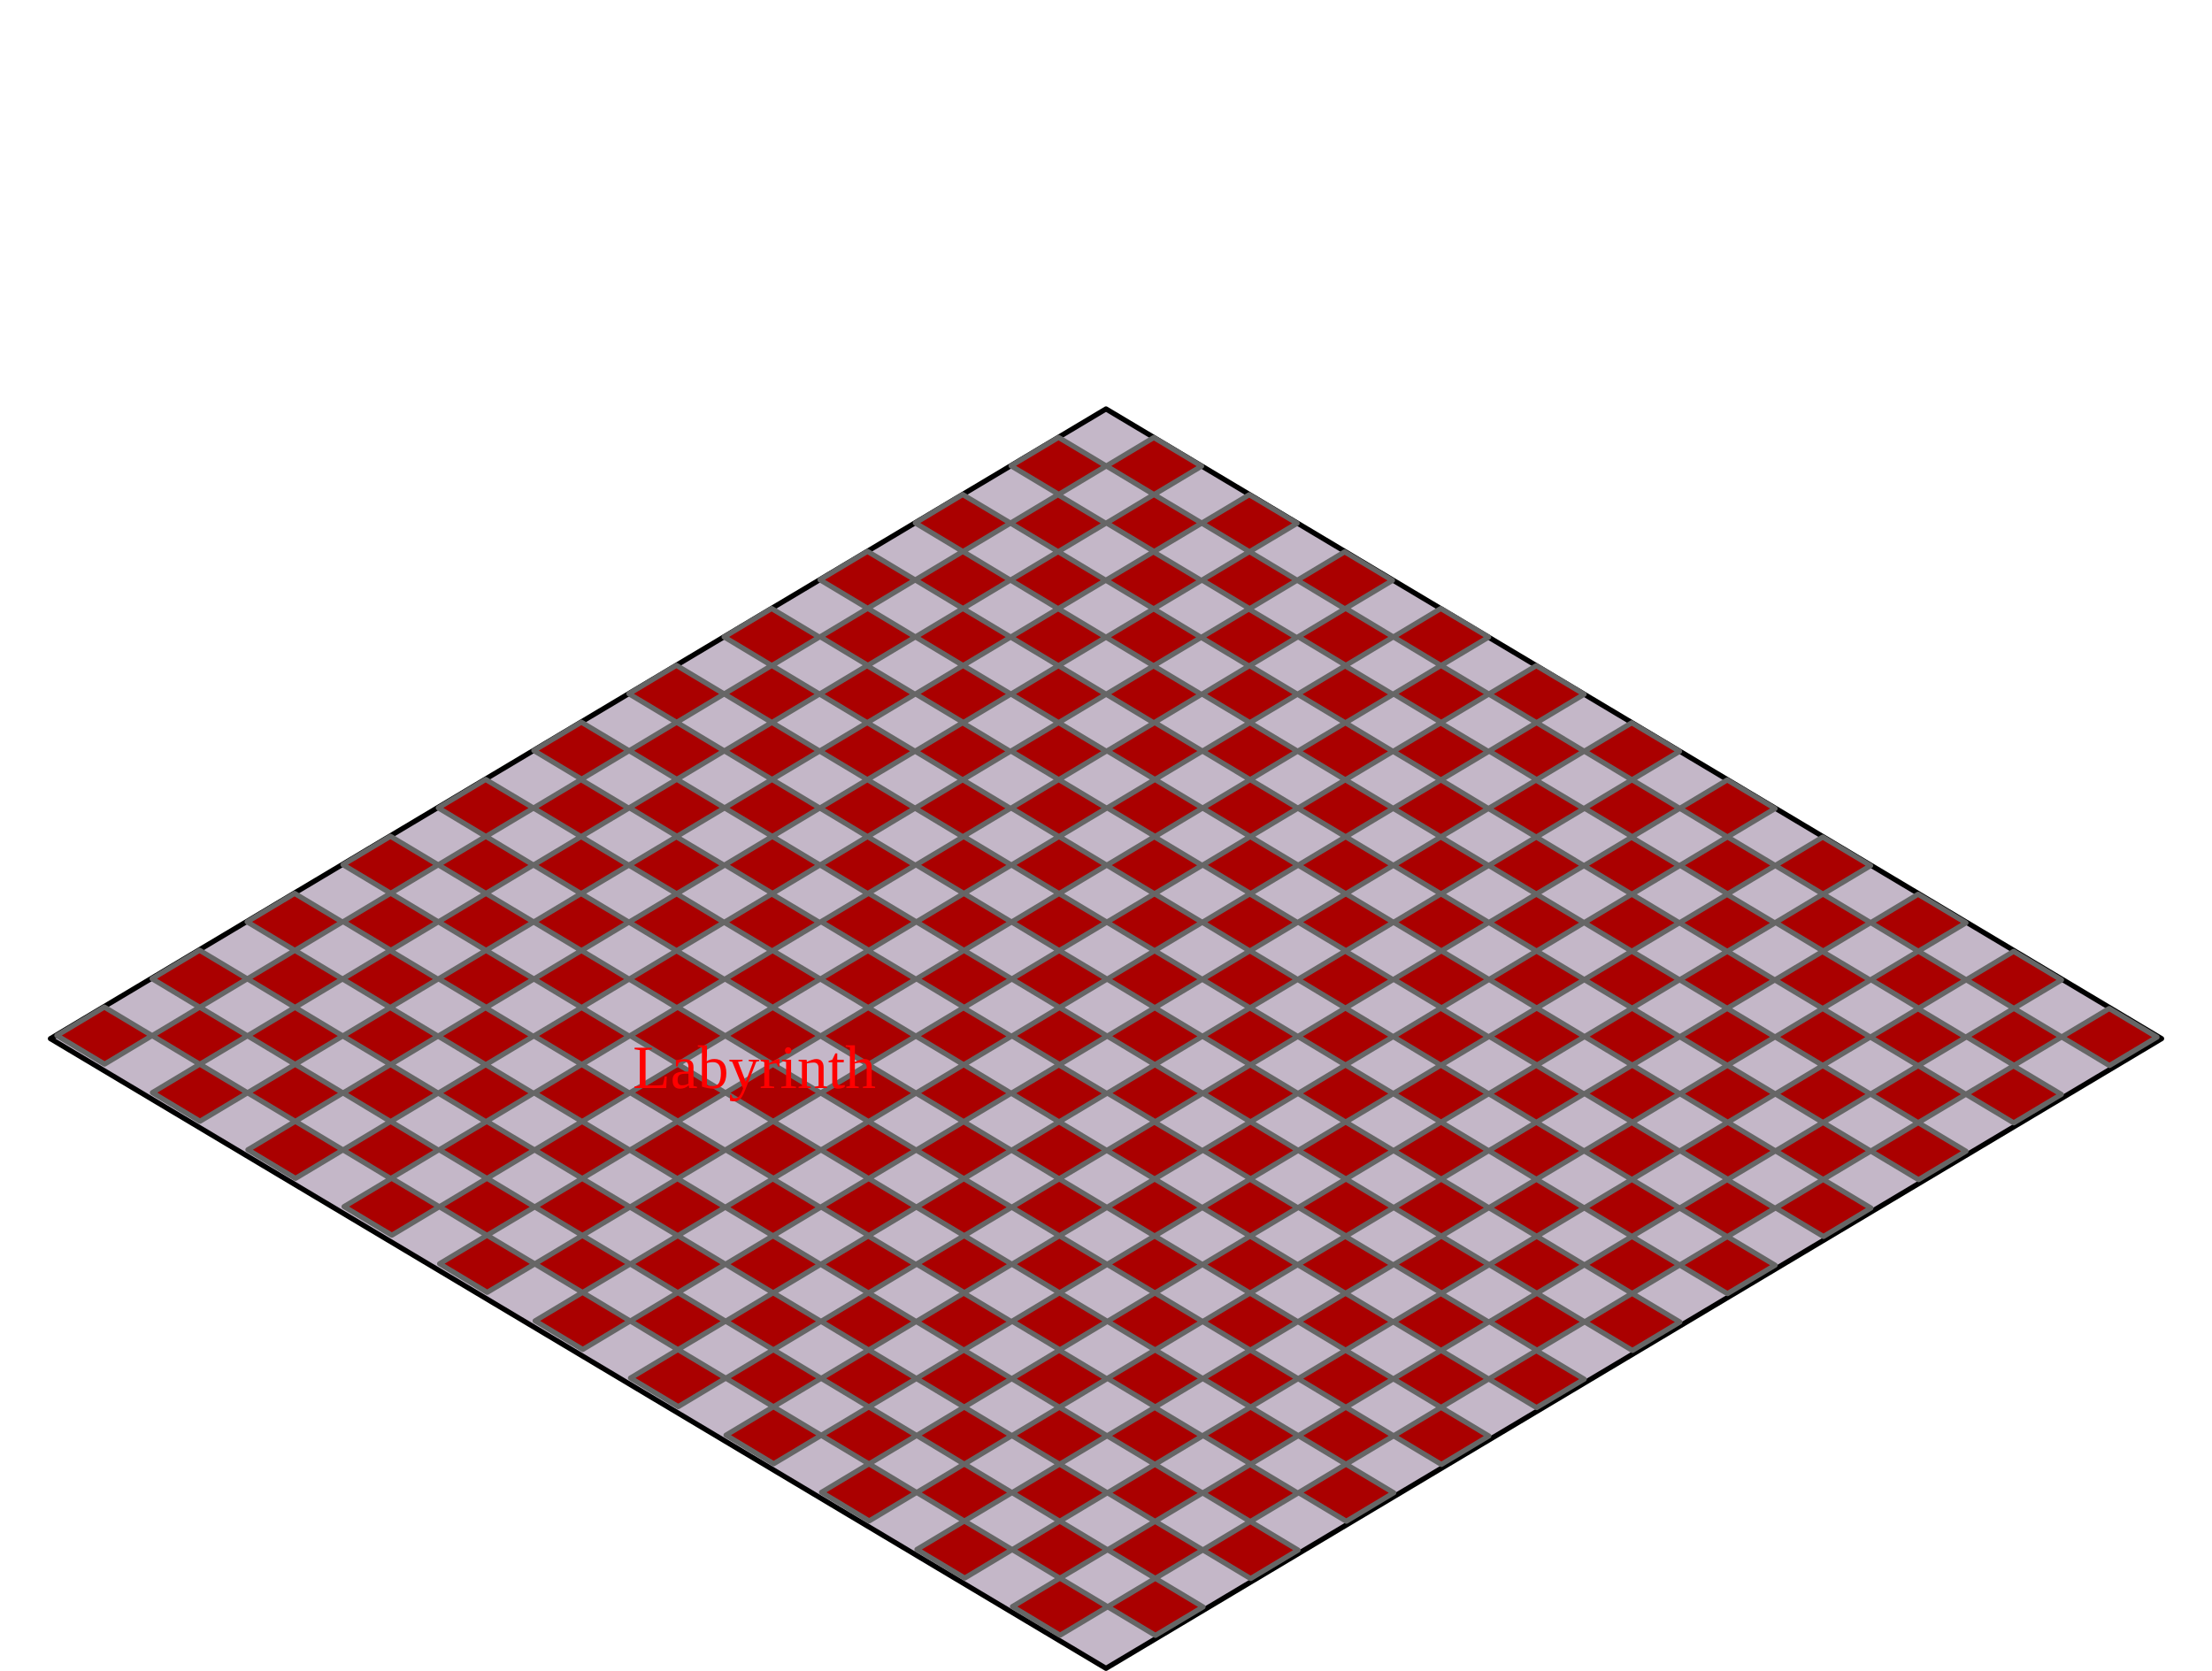
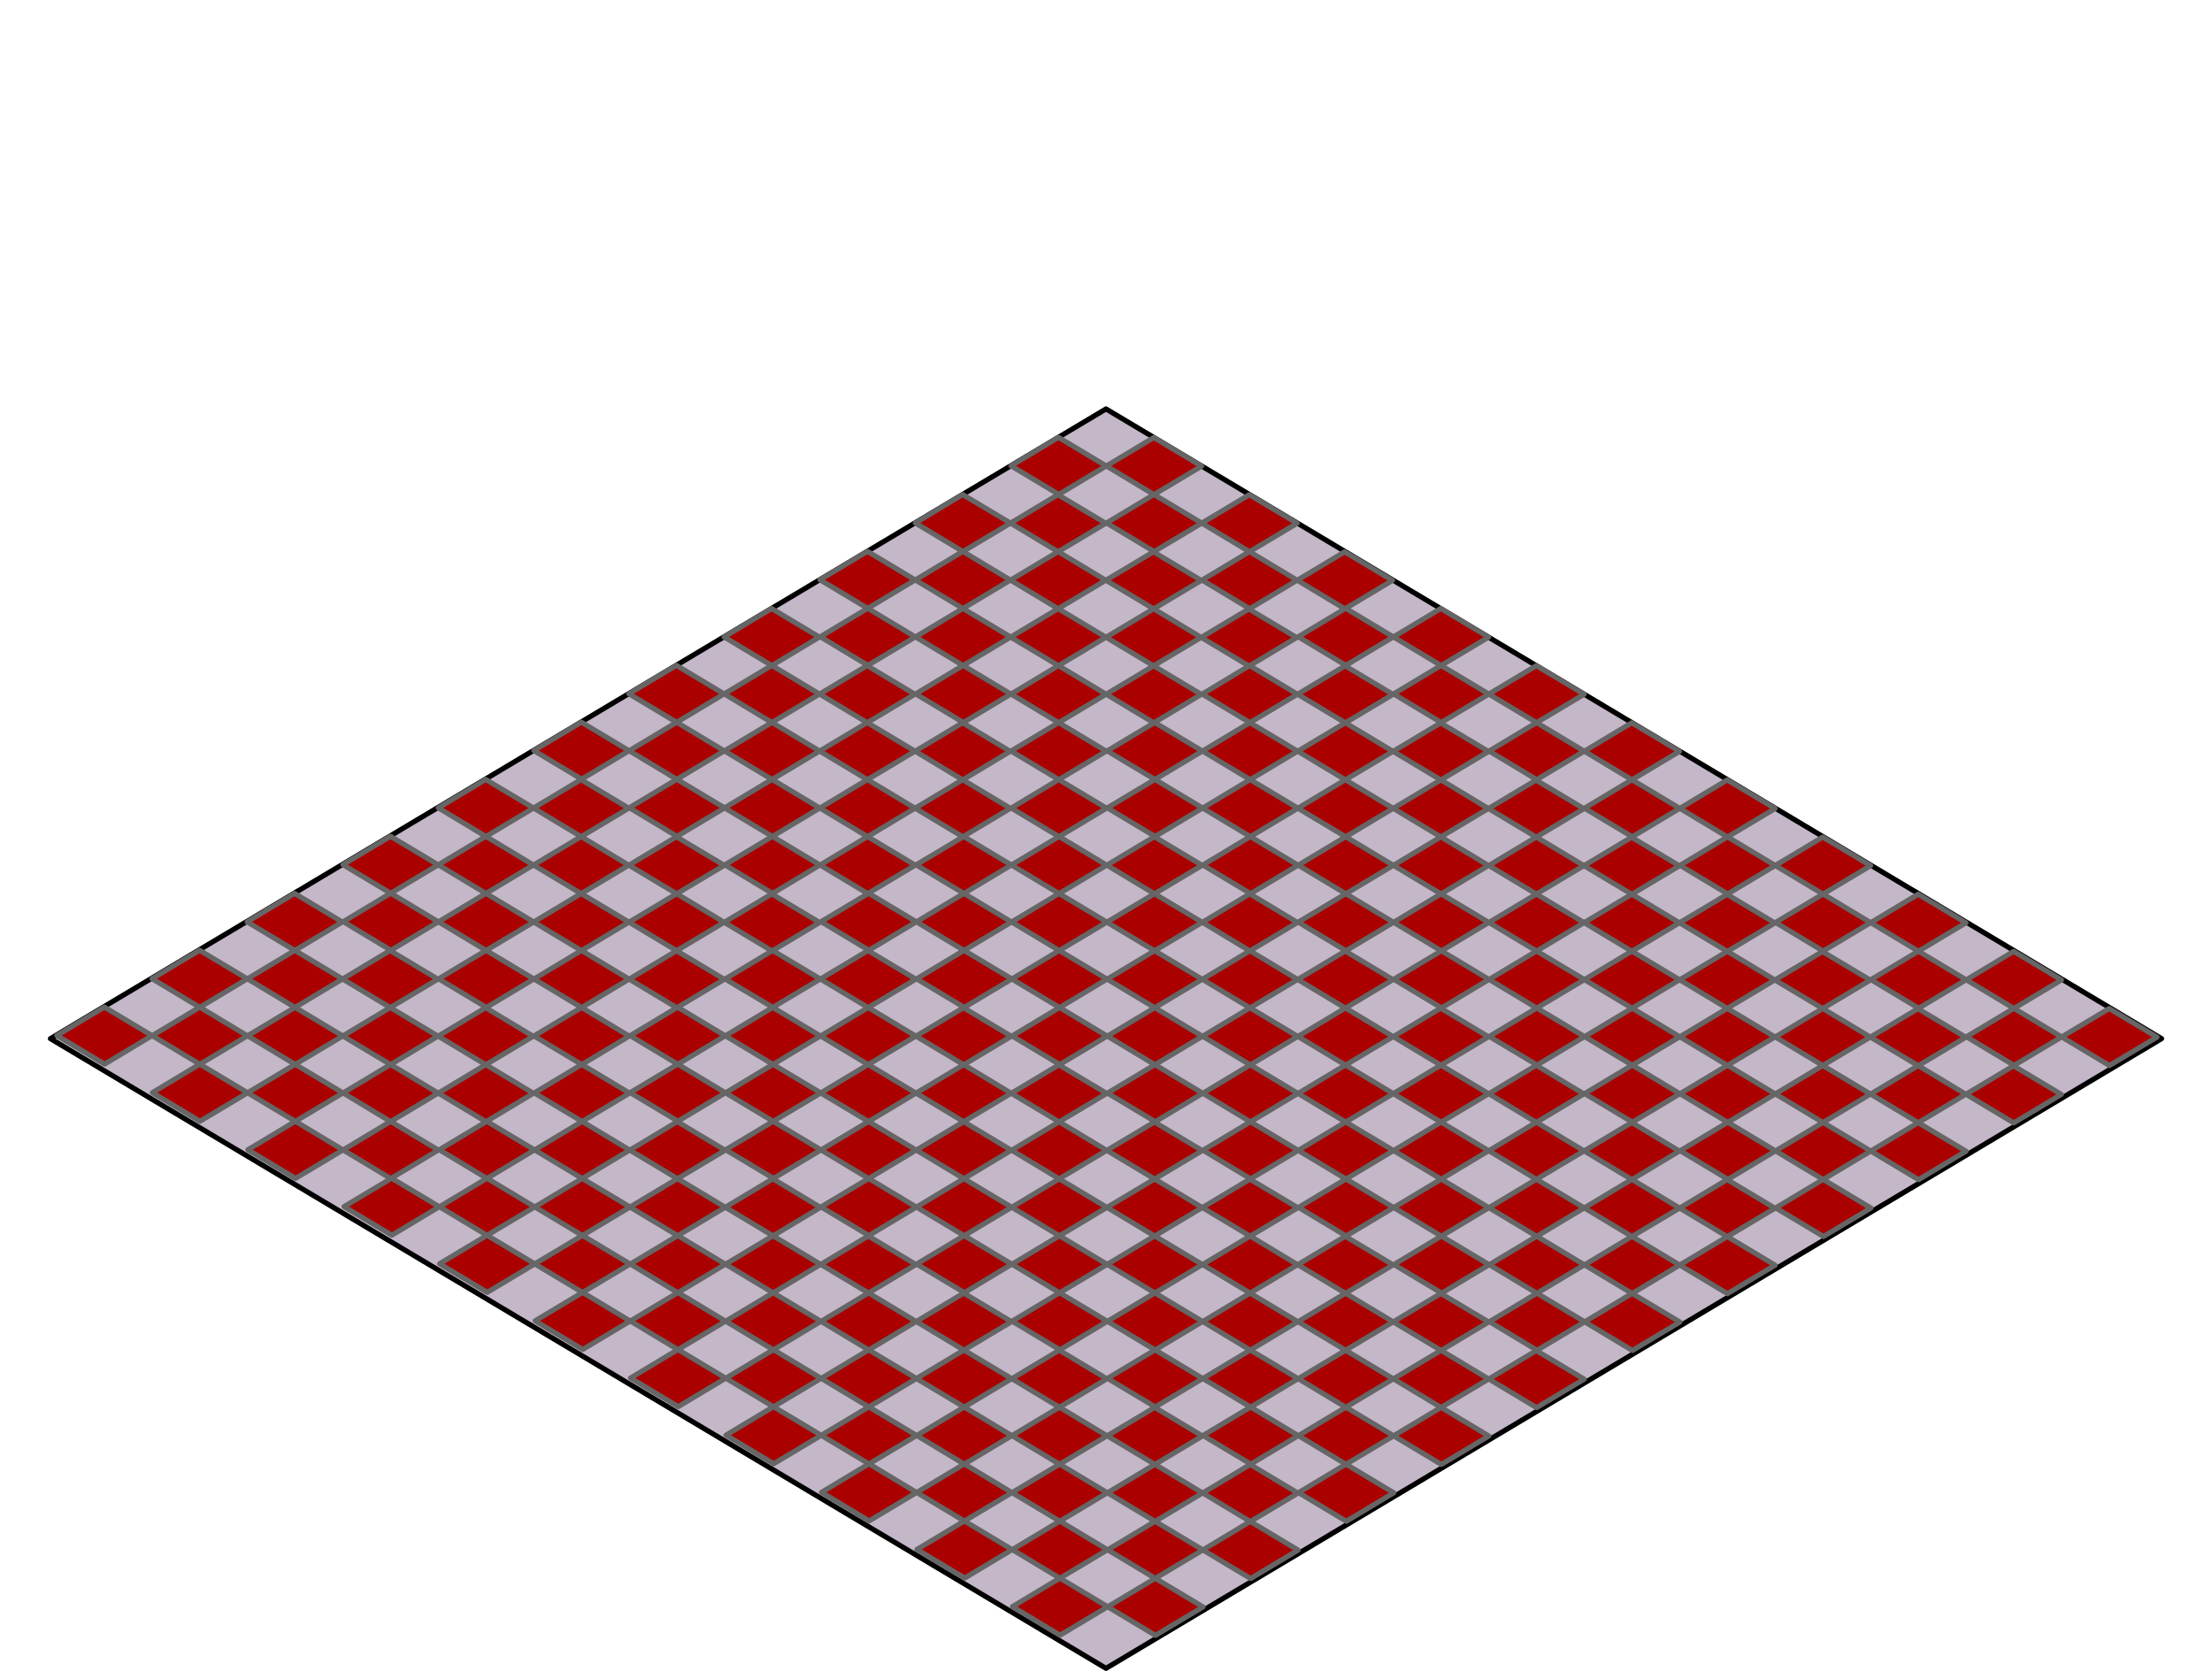
<svg xmlns="http://www.w3.org/2000/svg" width="430.544" height="325.295" id="svg2" version="1.1">
  <defs id="defs4">
    </defs>
  <g id="layer1" transform="translate(-53.64341,-569.625)">
-     <path id="path3908" d="M 474.376,771.832 268.916,649.237 63.455,771.832 268.916,894.426 z" style="fill:#c4b7c8;stroke:#000000;stroke-width:1px;stroke-linecap:round;stroke-linejoin:round;stroke-opacity:1" />
-     <path style="fill:#aa0000;stroke:#666666;stroke-width:1px;stroke-linecap:round;stroke-linejoin:round;stroke-opacity:1" d="m 259.677,654.781 9.281,5.562 -9.219,5.531 -0.031,0 -9.281,-5.562 9.25,-5.531 z m 18.562,0.031 9.281,5.562 -9.25,5.531 9.281,5.562 -9.25,5.531 -0.031,0 -9.25,-5.562 9.219,-5.531 -9.25,-5.562 9.219,-5.531 0.031,0 z m 9.312,16.656 9.25,-5.531 9.312,5.562 -9.25,5.531 9.25,5.562 -9.219,5.531 -0.031,0 -9.25,-5.562 9.219,-5.531 -9.281,-5.562 z m -46.531,-5.562 9.312,5.562 -9.25,5.531 9.219,5.562 -9.219,5.531 9.281,5.562 -9.25,5.531 9.281,5.562 -9.219,5.531 -0.031,0 -9.281,-5.562 9.219,-5.531 -9.25,-5.562 9.219,-5.531 -9.25,-5.562 9.219,-5.531 0.031,0 -9.25,-5.562 9.219,-5.531 z m 9.344,27.75 9.219,-5.531 -9.25,-5.562 9.25,-5.531 -9.25,-5.562 9.219,-5.531 0.031,0 9.281,5.562 -9.25,5.531 9.25,5.562 -9.25,5.531 9.281,5.562 -9.219,5.531 9.25,5.562 -9.219,5.531 9.25,5.562 -9.219,5.531 9.281,5.562 -9.219,5.531 9.25,5.562 -9.25,5.531 9.281,5.562 -9.25,5.531 9.281,5.562 -9.219,5.531 9.25,5.562 -9.219,5.531 -0.031,0 -9.25,-5.562 9.219,-5.531 -9.281,-5.562 9.219,-5.531 -9.25,-5.562 9.219,-5.531 -4.625,-2.781 -4.625,-2.781 9.219,-5.531 -9.25,-5.562 9.094,-5.469 0.125,-0.062 -9.281,-5.562 9.25,-5.531 -9.25,-5.562 9.219,-5.531 -9.281,-5.562 z m 0.219,66.562 -9.25,5.531 -0.031,0 -9.25,-5.562 9.219,-5.531 -4.625,-2.781 -4.625,-2.781 9.219,-5.531 -9.281,-5.562 9.25,-5.531 9.281,5.562 -9.219,5.531 9.25,5.562 -9.219,5.531 9.281,5.562 z m 18.5,-11.062 9.25,-5.531 -9.25,-5.562 9.219,-5.531 0.031,0 9.281,5.562 -9.25,5.531 9.281,5.562 -9.25,5.531 9.25,5.562 -9.219,5.531 9.25,5.562 -9.219,5.531 9.281,5.562 -9.219,5.531 -0.031,0 -9.281,-5.562 9.219,-5.531 -4.625,-2.781 -4.625,-2.781 9.219,-5.531 -9.25,-5.562 9.219,-5.531 -9.281,-5.562 z m -46.594,-72.188 9.281,5.562 -9.219,5.531 9.25,5.562 -9.219,5.531 -0.031,0 -9.25,-5.562 9.219,-5.531 -9.281,-5.562 9.25,-5.531 z m 92.875,0.094 9.312,5.562 -9.094,5.438 9.25,5.562 -9.219,5.531 -0.031,0 -9.25,-5.562 9.062,-5.438 -4.625,-2.781 -4.625,-2.781 9.219,-5.531 z m -37.219,0 9.312,5.562 -9.25,5.531 9.219,5.562 -9.25,5.531 -9.25,-5.562 9.25,-5.531 -9.281,-5.562 9.25,-5.531 z m 0.031,22.188 9.281,5.562 -9.219,5.531 -0.031,0 -4.625,-2.781 -4.625,-2.781 9.219,-5.531 z m 55.906,-11.156 9.312,5.562 -9.25,5.531 9.281,5.562 -9.25,5.531 -0.031,0 -9.25,-5.562 9.219,-5.531 -4.625,-2.781 -4.625,-2.781 9.219,-5.531 z m 9.344,16.656 9.25,-5.531 9.312,5.562 -9.25,5.531 9.25,5.562 -9.219,5.531 -0.031,0 -9.25,-5.562 9.219,-5.531 -9.281,-5.562 z m -139.594,-16.656 9.281,5.562 -9.219,5.531 9.25,5.562 -9.25,5.531 9.281,5.562 -9.25,5.531 9.281,5.562 -9.219,5.531 9.25,5.562 -9.219,5.531 -0.031,0 -9.25,-5.562 9.219,-5.531 -9.281,-5.562 9.219,-5.531 -9.25,-5.562 9.219,-5.531 -9.25,-5.562 9.219,-5.531 -4.625,-2.781 -4.625,-2.781 9.25,-5.531 z m -9.156,38.812 -9.25,5.531 -0.031,0 -9.25,-5.562 9.219,-5.531 -9.25,-5.562 9.219,-5.531 -9.281,-5.562 9.25,-5.531 9.281,5.562 -9.219,5.531 9.25,5.562 -9.219,5.531 9.281,5.562 z m 18.5,-11.062 9.25,-5.531 -9.25,-5.562 9.219,-5.531 0.031,0 9.281,5.562 -9.25,5.531 9.281,5.562 -9.25,5.531 9.25,5.562 -9.219,5.531 9.25,5.562 -9.219,5.531 -0.031,0 -4.625,-2.781 -4.625,-2.781 9.219,-5.531 -9.25,-5.562 9.219,-5.531 -9.281,-5.562 z m 83.531,-27.656 9.312,5.562 -9.125,5.469 9.281,5.562 -9.25,5.531 -9.281,-5.562 9.094,-5.469 -9.281,-5.562 9.25,-5.531 z m 0.219,22.125 9.281,5.562 -9.219,5.531 9.281,5.562 -9.25,5.531 9.281,5.562 -9.219,5.531 -0.031,0 -9.281,-5.562 9.219,-5.531 -9.25,-5.562 9.219,-5.531 -4.625,-2.781 -4.625,-2.781 9.219,-5.531 z m 9.344,16.656 9.219,-5.531 -9.25,-5.562 9.25,-5.531 -9.281,-5.562 9.25,-5.531 9.312,5.562 -9.25,5.531 9.25,5.562 -9.25,5.531 9.281,5.562 -9.219,5.531 9.25,5.562 -9.219,5.531 9.25,5.562 -9.219,5.531 -0.031,0 -9.281,-5.562 9.25,-5.531 -9.25,-5.562 9.219,-5.531 -9.281,-5.562 z m -139.469,-16.75 9.281,5.562 -9.219,5.531 -0.031,0 -9.281,-5.562 9.25,-5.531 z m 111.594,0.062 9.281,5.562 -9.219,5.531 9.25,5.562 -9.219,5.531 -0.031,0 -9.281,-5.562 9.25,-5.531 -9.281,-5.562 9.25,-5.531 z m 92.844,0.062 9.312,5.562 -9.25,5.531 9.281,5.562 -9.219,5.531 -0.031,0 -9.281,-5.562 9.219,-5.531 -4.625,-2.781 -4.625,-2.781 9.219,-5.531 z m -130.219,0 9.25,5.562 -9.219,5.531 9.25,5.562 -9.25,5.531 -0.031,0 -4.625,-2.781 -4.625,-2.781 9.219,-5.531 -9.219,-5.562 9.219,-5.531 0.031,0 z m 93.031,0.031 9.312,5.562 -9.25,5.531 9.219,5.562 -9.25,5.531 -9.25,-5.562 9.25,-5.531 -9.281,-5.562 9.25,-5.531 z m 0.031,22.188 9.281,5.562 -9.219,5.531 9.281,5.562 -9.219,5.531 9.25,5.562 -9.219,5.531 -0.031,0 -9.281,-5.562 9.25,-5.531 -9.281,-5.562 9.219,-5.531 -4.625,-2.781 -4.625,-2.781 9.219,-5.531 z m -185.906,-11.188 9.312,5.562 -9.25,5.531 9.219,5.562 -9.219,5.531 9.281,5.562 -9.25,5.531 9.281,5.562 -9.219,5.531 -0.031,0 -9.281,-5.562 9.219,-5.531 -9.25,-5.562 9.219,-5.531 -9.25,-5.562 9.219,-5.531 0.031,0 -9.25,-5.562 9.219,-5.531 z m 9.344,27.75 9.219,-5.531 -9.25,-5.562 9.25,-5.531 -9.25,-5.562 9.219,-5.531 0.031,0 9.281,5.562 -9.25,5.531 9.25,5.562 -9.25,5.531 9.281,5.562 -9.219,5.531 9.25,5.562 -9.219,5.531 9.25,5.562 -9.219,5.531 9.281,5.562 -9.219,5.531 9.25,5.562 -9.219,5.531 9.281,5.562 -9.25,5.531 9.281,5.562 -9.25,5.531 9.25,5.562 -9.219,5.531 -0.031,0 -9.25,-5.562 9.219,-5.531 -9.281,-5.562 9.25,-5.531 -9.25,-5.562 9.219,-5.531 -4.625,-2.781 -4.625,-2.781 9.219,-5.531 -9.281,-5.562 9.094,-5.469 0.125,-0.062 -9.281,-5.562 9.25,-5.531 -9.25,-5.562 9.219,-5.531 -9.281,-5.562 z m 0.219,66.562 -9.25,5.531 -0.031,0 -9.25,-5.562 9.219,-5.531 -4.625,-2.781 -4.625,-2.781 9.219,-5.531 -9.25,-5.562 9.25,-5.531 9.281,5.562 -9.219,5.531 9.25,5.562 -9.25,5.531 9.281,5.562 z m 18.531,-11.062 9.219,-5.531 -9.25,-5.562 9.219,-5.531 0.031,0 9.281,5.562 -9.25,5.531 9.281,5.562 -9.219,5.531 9.25,5.562 -9.219,5.531 9.25,5.562 -9.25,5.531 9.281,5.562 -9.219,5.531 -0.031,0 -9.281,-5.562 9.219,-5.531 -4.625,-2.781 -4.625,-2.781 9.219,-5.531 -9.219,-5.562 9.219,-5.531 -9.281,-5.562 z m 213.563,-83.156 9.312,5.562 -9.25,5.531 9.281,5.562 -9.25,5.531 -0.031,0 -9.25,-5.562 9.219,-5.531 -4.625,-2.781 -4.625,-2.781 9.219,-5.531 z m 9.344,16.656 9.25,-5.531 9.312,5.562 -9.25,5.531 9.25,5.562 -9.219,5.531 -0.031,0 -9.25,-5.562 9.219,-5.531 -9.281,-5.562 z m -46.562,-16.625 9.312,5.562 -9.25,5.531 9.25,5.562 -9.25,5.531 -9.25,-5.562 9.219,-5.531 -9.281,-5.562 9.25,-5.531 z m 0.062,22.188 9.281,5.562 -9.219,5.531 9.281,5.562 -9.25,5.531 9.281,5.562 -9.219,5.531 -0.031,0 -9.281,-5.562 9.219,-5.531 -9.25,-5.562 9.219,-5.531 -4.625,-2.781 -4.625,-2.781 9.219,-5.531 z m 9.344,16.656 9.219,-5.531 -9.25,-5.562 9.25,-5.531 -9.281,-5.562 9.25,-5.531 9.312,5.562 -9.25,5.531 9.25,5.562 -9.25,5.531 9.281,5.562 -9.219,5.531 9.25,5.562 -9.219,5.531 9.25,5.562 -9.219,5.531 -0.031,0 -9.281,-5.562 9.25,-5.531 -9.25,-5.562 9.219,-5.531 -9.281,-5.562 z m -232.375,-27.906 9.281,5.562 -9.219,5.531 9.25,5.562 -9.219,5.531 -0.031,0 -9.25,-5.562 9.219,-5.531 -9.281,-5.562 9.25,-5.531 z m 55.656,0.094 9.312,5.562 -9.25,5.531 9.219,5.562 -9.25,5.531 -9.25,-5.562 9.25,-5.531 -9.281,-5.562 9.25,-5.531 z m 0.031,22.188 9.281,5.562 -9.062,5.438 9.25,5.562 -9.219,5.531 9.25,5.562 -9.219,5.531 -0.031,0 -9.281,-5.562 9.25,-5.531 -9.25,-5.562 9.062,-5.438 -4.625,-2.781 -4.625,-2.781 9.219,-5.531 z m 37.375,-11.188 9.281,5.562 -9.219,5.531 -0.031,0 -9.281,-5.562 9.25,-5.531 z m -111.719,0.031 9.281,5.562 -9.219,5.531 9.25,5.562 -9.219,5.531 9.281,5.562 -9.25,5.531 9.281,5.562 -9.25,5.531 9.25,5.562 -9.219,5.531 -0.031,0 -9.25,-5.562 9.219,-5.531 -9.281,-5.562 9.25,-5.531 -9.25,-5.562 9.219,-5.531 -9.25,-5.562 9.219,-5.531 -9.281,-5.562 9.25,-5.531 z m -9.156,38.813 -9.25,5.531 -0.031,0 -9.25,-5.562 9.219,-5.531 -9.25,-5.562 9.219,-5.531 -4.625,-2.781 -4.625,-2.781 9.25,-5.531 9.281,5.562 -9.219,5.531 9.25,5.562 -9.25,5.531 9.281,5.562 z m 18.531,-11.062 9.219,-5.531 -9.25,-5.562 9.219,-5.531 0.031,0 9.281,5.562 -9.25,5.531 9.281,5.562 -9.219,5.531 9.25,5.562 -9.219,5.531 9.25,5.562 -9.25,5.531 -0.031,0 -4.625,-2.781 -4.625,-2.781 9.219,-5.531 -9.219,-5.562 9.219,-5.531 -9.281,-5.562 z m 176.562,-27.656 9.25,5.562 -9.219,5.531 9.25,5.562 -9.25,5.531 9.281,5.562 -9.219,5.531 9.25,5.562 -9.219,5.531 9.281,5.562 -9.25,5.531 -0.031,0 -9.25,-5.562 9.219,-5.531 -4.625,-2.781 -4.625,-2.781 9.219,-5.531 -9.281,-5.562 9.219,-5.531 -4.625,-2.781 -4.625,-2.781 9.219,-5.531 -9.219,-5.562 9.219,-5.531 0.031,0 z m 9.406,49.938 9.219,-5.531 -9.25,-5.562 9.219,-5.531 -4.625,-2.781 -4.625,-2.781 9.219,-5.531 -9.25,-5.562 9.25,-5.531 9.281,5.562 -9.219,5.531 9.25,5.562 -9.25,5.531 9.281,5.562 -9.25,5.531 9.281,5.562 -9.219,5.531 9.25,5.562 -9.219,5.531 -0.031,0 -9.25,-5.562 9.219,-5.531 -9.281,-5.562 z m 18.5,-11.062 9.25,-5.531 -9.25,-5.562 9.219,-5.531 0.031,0 9.281,5.562 -9.25,5.531 9.281,5.562 -9.25,5.531 9.25,5.562 -9.219,5.531 9.25,5.562 -9.219,5.531 9.281,5.562 -9.219,5.531 -0.031,0 -9.281,-5.562 9.219,-5.531 -4.625,-2.781 -4.625,-2.781 9.219,-5.531 -9.25,-5.562 9.219,-5.531 -9.281,-5.562 z m -120.969,-38.875 9.312,5.562 -9.125,5.469 9.25,5.531 -9.25,5.531 -9.25,-5.531 9.094,-5.469 -9.281,-5.562 9.25,-5.531 z m 0.188,22.094 9.281,5.562 -9.219,5.531 9.281,5.562 -9.25,5.531 9.281,5.562 -9.219,5.531 -0.031,0 -9.281,-5.562 9.219,-5.531 -9.25,-5.562 9.219,-5.531 -4.625,-2.781 -4.625,-2.781 9.219,-5.531 z m 9.344,16.656 9.219,-5.531 -9.25,-5.562 9.25,-5.531 -9.281,-5.562 9.25,-5.531 9.312,5.562 -9.25,5.531 9.25,5.562 -9.25,5.531 9.281,5.562 -9.219,5.531 9.25,5.562 -9.219,5.531 9.25,5.562 -9.219,5.531 -0.031,0 -9.281,-5.562 9.25,-5.531 -9.25,-5.562 9.219,-5.531 -9.281,-5.562 z m 213.594,-38.688 9.312,5.562 -9.25,5.531 9.281,5.562 -9.219,5.531 -0.031,0 -9.281,-5.562 9.219,-5.531 -4.625,-2.781 -4.625,-2.781 9.219,-5.531 z m -37.188,0.031 9.312,5.562 -9.25,5.531 9.219,5.562 -9.25,5.531 -9.25,-5.562 9.25,-5.531 -9.281,-5.562 9.25,-5.531 z m 0.031,22.188 9.281,5.562 -9.219,5.531 9.281,5.562 -9.219,5.531 9.25,5.562 -9.219,5.531 -0.031,0 -9.281,-5.562 9.25,-5.531 -9.281,-5.562 9.219,-5.531 -4.625,-2.781 -4.625,-2.781 9.219,-5.531 z m 55.75,-11.094 9.312,5.562 -9.25,5.531 9.281,5.562 -9.25,5.531 -0.031,0 -9.25,-5.562 9.219,-5.531 -4.625,-2.781 -4.625,-2.781 9.219,-5.531 z m 9.344,16.656 9.25,-5.531 9.312,5.562 -9.25,5.531 -0.031,0 -9.281,-5.562 z m -46.562,-16.625 9.312,5.562 -9.25,5.531 9.25,5.562 -9.25,5.531 -9.25,-5.562 9.219,-5.531 -9.281,-5.562 9.25,-5.531 z m 0.062,22.188 9.281,5.562 -9.219,5.531 9.281,5.562 -9.25,5.531 9.281,5.562 -9.219,5.531 -0.031,0 -9.281,-5.562 9.219,-5.531 -9.25,-5.562 9.219,-5.531 -4.625,-2.781 -4.625,-2.781 9.219,-5.531 z m 9.344,16.656 9.219,-5.531 -9.25,-5.562 9.25,-5.531 -9.281,-5.562 9.25,-5.531 9.312,5.562 -9.25,5.531 9.25,5.562 -9.25,5.531 9.281,5.562 -9.219,5.531 -0.031,0 -9.281,-5.562 z M 73.958,765.688 l 9.281,5.562 -9.219,5.531 -0.031,0 -9.281,-5.562 9.25,-5.531 z m 167.219,0.125 9.312,5.562 -9.25,5.531 9.219,5.562 -9.25,5.531 -9.25,-5.562 9.25,-5.531 -9.281,-5.562 9.25,-5.531 z m 0.031,22.188 9.281,5.562 -9.219,5.531 9.281,5.562 -9.219,5.531 9.25,5.562 -9.219,5.531 -0.031,0 -9.281,-5.562 9.25,-5.531 -9.281,-5.562 9.219,-5.531 -4.625,-2.781 -4.625,-2.781 9.219,-5.531 z m -93.031,-22.188 9.25,5.562 -9.219,5.531 9.25,5.562 -9.219,5.531 -0.031,0 -4.625,-2.781 -4.625,-2.781 9.219,-5.531 -9.25,-5.562 9.219,-5.531 0.031,0 z m 111.562,11.125 9.312,5.562 -9.25,5.531 9.25,5.562 -9.25,5.531 -9.25,-5.562 9.219,-5.531 -9.281,-5.562 9.25,-5.531 z m 0.062,22.188 9.281,5.562 -9.219,5.531 9.281,5.562 -9.25,5.531 9.281,5.562 -9.219,5.531 -0.031,0 -9.281,-5.562 9.219,-5.531 -9.25,-5.562 9.219,-5.531 -4.625,-2.781 -4.625,-2.781 9.219,-5.531 z m 9.344,16.656 9.219,-5.531 -9.25,-5.562 9.25,-5.531 -9.281,-5.562 9.25,-5.531 9.312,5.562 -9.25,5.531 9.25,5.562 -9.25,5.531 9.281,5.562 -9.219,5.531 9.25,5.562 -9.219,5.531 9.25,5.562 -9.219,5.531 -0.031,0 -9.281,-5.562 9.25,-5.531 -9.25,-5.562 9.219,-5.531 -9.281,-5.562 z m 83.531,-38.75 9.25,5.562 -9.219,5.531 9.25,5.562 -9.25,5.531 9.281,5.562 -9.219,5.531 9.25,5.562 -9.219,5.531 9.281,5.562 -9.25,5.531 -0.031,0 -9.25,-5.562 9.219,-5.531 -4.625,-2.781 -4.625,-2.781 9.219,-5.531 -9.281,-5.562 9.219,-5.531 -4.625,-2.781 -4.625,-2.781 9.219,-5.531 -9.219,-5.562 9.219,-5.531 0.031,0 z m 9.406,49.938 9.219,-5.531 -9.25,-5.562 9.219,-5.531 -4.625,-2.781 -4.625,-2.781 9.219,-5.531 -9.25,-5.562 9.25,-5.531 9.281,5.562 -9.219,5.531 9.25,5.562 -9.25,5.531 9.281,5.562 -9.25,5.531 9.281,5.562 -9.219,5.531 -0.031,0 -9.281,-5.562 z m 18.5,-11.062 9.25,-5.531 -9.25,-5.562 9.219,-5.531 0.031,0 9.281,5.562 -9.25,5.531 9.281,5.562 -9.25,5.531 -0.031,0 -9.281,-5.562 z m 64.969,-38.781 9.312,5.562 -9.25,5.531 -0.031,0 -9.281,-5.562 9.25,-5.531 z M 129.864,799 l 9.281,5.562 -9.219,5.531 -0.031,0 -9.281,-5.562 9.25,-5.531 z m 74.219,0.125 9.25,5.562 -9.219,5.531 9.25,5.562 -9.219,5.531 9.281,5.562 -9.219,5.531 9.25,5.562 -9.25,5.531 9.281,5.562 -9.25,5.531 -0.031,0 -9.25,-5.562 9.219,-5.531 -4.625,-2.781 -4.625,-2.781 9.219,-5.531 -9.25,-5.562 9.219,-5.531 -4.625,-2.781 -4.625,-2.781 9.219,-5.531 -9.25,-5.562 9.219,-5.531 0.031,0 z m 9.406,49.938 9.25,-5.531 -9.25,-5.562 9.219,-5.531 -4.625,-2.781 -4.625,-2.781 9.219,-5.531 -9.281,-5.562 9.25,-5.531 9.281,5.562 -9.219,5.531 9.25,5.562 -9.219,5.531 9.281,5.562 -9.25,5.531 9.281,5.562 -9.25,5.531 9.25,5.562 -9.219,5.531 -0.031,0 -9.25,-5.562 9.219,-5.531 -9.281,-5.562 z M 232.021,838 l 9.219,-5.531 -9.25,-5.562 9.219,-5.531 0.031,0 9.281,5.562 -9.25,5.531 9.281,5.562 -9.219,5.531 9.25,5.562 -9.219,5.531 9.25,5.562 -9.25,5.531 9.281,5.562 -9.219,5.531 -0.031,0 -9.281,-5.562 9.219,-5.531 -4.625,-2.781 -4.625,-2.781 9.219,-5.531 -9.219,-5.562 9.219,-5.531 L 232.021,838 z m 64.906,-38.812 9.312,5.562 -9.25,5.531 9.219,5.562 -9.25,5.531 -9.25,-5.562 9.25,-5.531 -9.281,-5.562 9.25,-5.531 z m 0.031,22.188 9.281,5.562 -9.219,5.531 9.281,5.562 -9.219,5.531 9.25,5.562 -9.219,5.531 -0.031,0 -9.281,-5.562 9.25,-5.531 -9.281,-5.562 9.219,-5.531 -4.625,-2.781 -4.625,-2.781 9.219,-5.531 z m 18.531,-11.062 9.312,5.562 -9.25,5.531 9.25,5.562 -9.25,5.531 -9.25,-5.562 9.219,-5.531 -9.281,-5.562 9.25,-5.531 z m 0.062,22.188 9.281,5.562 -9.219,5.531 9.281,5.562 -9.25,5.531 9.281,5.562 -9.219,5.531 -0.031,0 -9.281,-5.562 9.219,-5.531 -9.25,-5.562 9.219,-5.531 -4.625,-2.781 -4.625,-2.781 9.219,-5.531 z m 9.344,16.656 9.219,-5.531 -9.25,-5.562 9.25,-5.531 -9.281,-5.562 9.25,-5.531 9.312,5.562 -9.25,5.531 9.25,5.562 -9.25,5.531 9.281,5.562 -9.219,5.531 -0.031,0 -9.281,-5.562 z M 259.833,832.5 l 9.25,5.562 -9.219,5.531 9.25,5.562 -9.219,5.531 9.281,5.562 -9.219,5.531 9.25,5.562 -9.25,5.531 9.281,5.562 -9.25,5.531 -0.031,0 -9.25,-5.562 9.219,-5.531 -4.625,-2.781 -4.625,-2.781 9.219,-5.531 -9.25,-5.562 9.219,-5.531 -4.625,-2.781 -4.625,-2.781 9.219,-5.531 -9.25,-5.562 9.219,-5.531 0.031,0 z m 9.406,49.938 9.25,-5.531 -9.25,-5.562 9.219,-5.531 -4.625,-2.781 -4.625,-2.781 9.219,-5.531 -9.281,-5.562 9.25,-5.531 9.281,5.562 -9.219,5.531 9.25,5.562 -9.219,5.531 9.281,5.562 -9.25,5.531 9.281,5.562 -9.25,5.531 -0.031,0 -9.281,-5.562 z m 18.531,-11.062 9.219,-5.531 -9.25,-5.562 9.219,-5.531 0.031,0 9.281,5.562 -9.25,5.531 9.281,5.562 -9.219,5.531 -0.031,0 -9.281,-5.562 z m 64.906,-38.812 9.312,5.562 -9.25,5.531 -0.031,0 -9.281,-5.562 9.25,-5.531 z" id="path3982" />
-     <text>
-         xml:space="preserve"
-         style="font-style:normal;font-weight:normal;font-size:32px;line-height:1.25;font-family:sans-serif;letter-spacing:0px;word-spacing:0px;fill:#000000;fill-opacity:1;stroke:none"
-         x="176.81064"
-         y="781.44983"
-         id="text1093"&gt;<tspan id="tspan1091" x="176.811" y="781.45" style="fill:#ff0000">Labyrinth</tspan>
-     </text>
+     <path id="path3908" d="M 474.376,771.832 268.916,649.237 63.455,771.832 268.916,894.426 Z" style="fill:#c4b7c8;stroke:#000000;stroke-width:1px;stroke-linecap:round;stroke-linejoin:round;stroke-opacity:1" />
+     <path style="fill:#aa0000;stroke:#666666;stroke-width:1px;stroke-linecap:round;stroke-linejoin:round;stroke-opacity:1" d="m 259.677,654.781 9.281,5.562 -9.219,5.531 h -0.031 l -9.281,-5.562 9.25,-5.531 z m 18.562,0.031 9.281,5.562 -9.25,5.531 9.281,5.562 -9.25,5.531 h -0.031 l -9.25,-5.562 9.219,-5.531 -9.25,-5.562 9.219,-5.531 z m 9.312,16.656 9.25,-5.531 9.312,5.562 -9.25,5.531 9.25,5.562 -9.219,5.531 h -0.031 l -9.25,-5.562 9.219,-5.531 -9.281,-5.562 z m -46.531,-5.562 9.312,5.562 -9.25,5.531 9.219,5.562 -9.219,5.531 9.281,5.562 -9.25,5.531 9.281,5.562 -9.219,5.531 h -0.031 l -9.281,-5.562 9.219,-5.531 -9.25,-5.562 9.219,-5.531 -9.25,-5.562 9.219,-5.531 h 0.031 l -9.25,-5.562 9.219,-5.531 z m 9.344,27.75 9.219,-5.531 -9.25,-5.562 9.25,-5.531 -9.25,-5.562 9.219,-5.531 h 0.031 l 9.281,5.562 -9.25,5.531 9.25,5.562 -9.25,5.531 9.281,5.562 -9.219,5.531 9.25,5.562 -9.219,5.531 9.25,5.562 -9.219,5.531 9.281,5.562 -9.219,5.531 9.25,5.562 -9.25,5.531 9.281,5.562 -9.25,5.531 9.281,5.562 -9.219,5.531 9.25,5.562 -9.219,5.531 h -0.031 l -9.25,-5.562 9.219,-5.531 -9.281,-5.562 9.219,-5.531 -9.25,-5.562 9.219,-5.531 -4.625,-2.781 -4.625,-2.781 9.219,-5.531 -9.25,-5.562 9.094,-5.469 0.125,-0.062 -9.281,-5.562 9.25,-5.531 -9.25,-5.562 9.219,-5.531 z m 0.219,66.562 -9.25,5.531 h -0.031 l -9.25,-5.562 9.219,-5.531 -4.625,-2.781 -4.625,-2.781 9.219,-5.531 -9.281,-5.562 9.25,-5.531 9.281,5.562 -9.219,5.531 9.25,5.562 -9.219,5.531 9.281,5.562 z m 18.5,-11.062 9.25,-5.531 -9.25,-5.562 9.219,-5.531 h 0.031 l 9.281,5.562 -9.25,5.531 9.281,5.562 -9.25,5.531 9.25,5.562 -9.219,5.531 9.25,5.562 -9.219,5.531 9.281,5.562 -9.219,5.531 h -0.031 l -9.281,-5.562 9.219,-5.531 -4.625,-2.781 -4.625,-2.781 9.219,-5.531 -9.25,-5.562 9.219,-5.531 z m -46.594,-72.188 9.281,5.562 -9.219,5.531 9.25,5.562 -9.219,5.531 h -0.031 l -9.25,-5.562 9.219,-5.531 -9.281,-5.562 9.25,-5.531 z m 92.875,0.094 9.312,5.562 -9.094,5.438 9.25,5.562 -9.219,5.531 h -0.031 l -9.25,-5.562 9.062,-5.438 -4.625,-2.781 -4.625,-2.781 9.219,-5.531 z m -37.219,0 9.312,5.562 -9.25,5.531 9.219,5.562 -9.25,5.531 -9.25,-5.562 9.25,-5.531 -9.281,-5.562 z m 0.031,22.188 9.281,5.562 -9.219,5.531 h -0.031 l -4.625,-2.781 -4.625,-2.781 9.219,-5.531 z m 55.906,-11.156 9.312,5.562 -9.25,5.531 9.281,5.562 -9.25,5.531 h -0.031 l -9.25,-5.562 9.219,-5.531 -4.625,-2.781 -4.625,-2.781 9.219,-5.531 z m 9.344,16.656 9.25,-5.531 9.312,5.562 -9.25,5.531 9.25,5.562 -9.219,5.531 h -0.031 l -9.25,-5.562 9.219,-5.531 -9.281,-5.562 z m -139.594,-16.656 9.281,5.562 -9.219,5.531 9.25,5.562 -9.25,5.531 9.281,5.562 -9.25,5.531 9.281,5.562 -9.219,5.531 9.25,5.562 -9.219,5.531 h -0.031 l -9.25,-5.562 9.219,-5.531 -9.281,-5.562 9.219,-5.531 -9.25,-5.562 9.219,-5.531 -9.25,-5.562 9.219,-5.531 -4.625,-2.781 -4.625,-2.781 z m -9.156,38.812 -9.25,5.531 h -0.031 l -9.25,-5.562 9.219,-5.531 -9.25,-5.562 9.219,-5.531 -9.281,-5.562 9.25,-5.531 9.281,5.562 -9.219,5.531 9.25,5.562 -9.219,5.531 z m 18.5,-11.062 9.25,-5.531 -9.25,-5.562 9.219,-5.531 h 0.031 l 9.281,5.562 -9.25,5.531 9.281,5.562 -9.25,5.531 9.25,5.562 -9.219,5.531 9.25,5.562 -9.219,5.531 h -0.031 l -4.625,-2.781 -4.625,-2.781 9.219,-5.531 -9.25,-5.562 9.219,-5.531 z m 83.531,-27.656 9.312,5.562 -9.125,5.469 9.281,5.562 -9.25,5.531 -9.281,-5.562 9.094,-5.469 -9.281,-5.562 z m 0.219,22.125 9.281,5.562 -9.219,5.531 9.281,5.562 -9.25,5.531 9.281,5.562 -9.219,5.531 h -0.031 l -9.281,-5.562 9.219,-5.531 -9.25,-5.562 9.219,-5.531 -4.625,-2.781 -4.625,-2.781 9.219,-5.531 z m 9.344,16.656 9.219,-5.531 -9.25,-5.562 9.25,-5.531 -9.281,-5.562 9.25,-5.531 9.312,5.562 -9.25,5.531 9.25,5.562 -9.25,5.531 9.281,5.562 -9.219,5.531 9.25,5.562 -9.219,5.531 9.25,5.562 -9.219,5.531 h -0.031 l -9.281,-5.562 9.25,-5.531 -9.25,-5.562 9.219,-5.531 -9.281,-5.562 z m -139.469,-16.75 9.281,5.562 -9.219,5.531 h -0.031 l -9.281,-5.562 9.25,-5.531 z m 111.594,0.062 9.281,5.562 -9.219,5.531 9.25,5.562 -9.219,5.531 h -0.031 l -9.281,-5.562 9.25,-5.531 -9.281,-5.562 9.25,-5.531 z m 92.844,0.062 9.312,5.562 -9.25,5.531 9.281,5.562 -9.219,5.531 h -0.031 l -9.281,-5.562 9.219,-5.531 -4.625,-2.781 -4.625,-2.781 9.219,-5.531 z m -130.219,0 9.25,5.562 -9.219,5.531 9.25,5.562 -9.25,5.531 h -0.031 l -4.625,-2.781 -4.625,-2.781 9.219,-5.531 -9.219,-5.562 9.219,-5.531 z m 93.031,0.031 9.312,5.562 -9.25,5.531 9.219,5.562 -9.25,5.531 -9.25,-5.562 9.25,-5.531 -9.281,-5.562 9.25,-5.531 z m 0.031,22.188 9.281,5.562 -9.219,5.531 9.281,5.562 -9.219,5.531 9.25,5.562 -9.219,5.531 h -0.031 l -9.281,-5.562 9.25,-5.531 -9.281,-5.562 9.219,-5.531 -4.625,-2.781 -4.625,-2.781 9.219,-5.531 z m -185.906,-11.188 9.312,5.562 -9.25,5.531 9.219,5.562 -9.219,5.531 9.281,5.562 -9.25,5.531 9.281,5.562 -9.219,5.531 h -0.031 l -9.281,-5.562 9.219,-5.531 -9.25,-5.562 9.219,-5.531 -9.25,-5.562 9.219,-5.531 h 0.031 l -9.25,-5.562 z m 9.344,27.75 9.219,-5.531 -9.25,-5.562 9.25,-5.531 -9.25,-5.562 9.219,-5.531 h 0.031 l 9.281,5.562 -9.25,5.531 9.25,5.562 -9.25,5.531 9.281,5.562 -9.219,5.531 9.25,5.562 -9.219,5.531 9.25,5.562 -9.219,5.531 9.281,5.562 -9.219,5.531 9.25,5.562 -9.219,5.531 9.281,5.562 -9.25,5.531 9.281,5.562 -9.25,5.531 9.25,5.562 -9.219,5.531 h -0.031 l -9.25,-5.562 9.219,-5.531 -9.281,-5.562 9.25,-5.531 -9.25,-5.562 9.219,-5.531 -4.625,-2.781 -4.625,-2.781 9.219,-5.531 -9.281,-5.562 9.094,-5.469 0.125,-0.062 -9.281,-5.562 9.25,-5.531 -9.25,-5.562 9.219,-5.531 z m 0.219,66.562 -9.25,5.531 h -0.031 l -9.25,-5.562 9.219,-5.531 -4.625,-2.781 -4.625,-2.781 9.219,-5.531 -9.25,-5.562 9.25,-5.531 9.281,5.562 -9.219,5.531 9.25,5.562 -9.25,5.531 9.281,5.562 z m 18.531,-11.062 9.219,-5.531 -9.25,-5.562 9.219,-5.531 h 0.031 l 9.281,5.562 -9.25,5.531 9.281,5.562 -9.219,5.531 9.25,5.562 -9.219,5.531 9.25,5.562 -9.25,5.531 9.281,5.562 -9.219,5.531 h -0.031 l -9.281,-5.562 9.219,-5.531 -4.625,-2.781 -4.625,-2.781 9.219,-5.531 -9.219,-5.562 9.219,-5.531 -9.281,-5.562 z m 213.563,-83.156 9.312,5.562 -9.25,5.531 9.281,5.562 -9.25,5.531 h -0.031 l -9.25,-5.562 9.219,-5.531 -4.625,-2.781 L 380.614,727 Z m 9.344,16.656 9.25,-5.531 9.312,5.562 -9.25,5.531 9.25,5.562 -9.219,5.531 h -0.031 l -9.25,-5.562 9.219,-5.531 -9.281,-5.562 z m -46.562,-16.625 9.312,5.562 -9.25,5.531 9.25,5.562 -9.25,5.531 -9.25,-5.562 9.219,-5.531 -9.281,-5.562 z m 0.062,22.188 9.281,5.562 -9.219,5.531 9.281,5.562 -9.25,5.531 9.281,5.562 -9.219,5.531 h -0.031 l -9.281,-5.562 9.219,-5.531 -9.25,-5.562 9.219,-5.531 -4.625,-2.781 -4.625,-2.781 9.219,-5.531 z m 9.344,16.656 9.219,-5.531 -9.25,-5.562 9.25,-5.531 -9.281,-5.562 9.25,-5.531 9.312,5.562 -9.25,5.531 9.25,5.562 -9.25,5.531 9.281,5.562 -9.219,5.531 9.25,5.562 -9.219,5.531 9.25,5.562 -9.219,5.531 h -0.031 l -9.281,-5.562 9.25,-5.531 -9.25,-5.562 9.219,-5.531 z m -232.375,-27.906 9.281,5.562 -9.219,5.531 9.25,5.562 -9.219,5.531 h -0.031 l -9.25,-5.562 9.219,-5.531 -9.281,-5.562 9.25,-5.531 z m 55.656,0.094 9.312,5.562 -9.25,5.531 9.219,5.562 -9.25,5.531 -9.25,-5.562 9.25,-5.531 -9.281,-5.562 z m 0.031,22.188 9.281,5.562 -9.062,5.438 9.25,5.562 -9.219,5.531 9.25,5.562 -9.219,5.531 h -0.031 l -9.281,-5.562 9.25,-5.531 -9.25,-5.562 9.062,-5.438 -4.625,-2.781 -4.625,-2.781 9.219,-5.531 z m 37.375,-11.188 9.281,5.562 -9.219,5.531 h -0.031 l -9.281,-5.562 9.25,-5.531 z m -111.719,0.031 9.281,5.562 -9.219,5.531 9.25,5.562 -9.219,5.531 9.281,5.562 -9.25,5.531 9.281,5.562 -9.25,5.531 9.25,5.562 -9.219,5.531 h -0.031 l -9.25,-5.562 9.219,-5.531 -9.281,-5.562 9.25,-5.531 -9.25,-5.562 9.219,-5.531 -9.25,-5.562 9.219,-5.531 -9.281,-5.562 9.25,-5.531 z m -9.156,38.813 -9.25,5.531 h -0.031 l -9.25,-5.562 9.219,-5.531 -9.25,-5.562 9.219,-5.531 -4.625,-2.781 -4.625,-2.781 9.25,-5.531 9.281,5.562 -9.219,5.531 9.25,5.562 -9.25,5.531 z m 18.531,-11.062 9.219,-5.531 -9.25,-5.562 9.219,-5.531 h 0.031 l 9.281,5.562 -9.25,5.531 9.281,5.562 -9.219,5.531 9.25,5.562 -9.219,5.531 9.25,5.562 -9.25,5.531 h -0.031 l -4.625,-2.781 -4.625,-2.781 9.219,-5.531 -9.219,-5.562 9.219,-5.531 z m 176.562,-27.656 9.25,5.562 -9.219,5.531 9.25,5.562 -9.25,5.531 9.281,5.562 -9.219,5.531 9.25,5.562 -9.219,5.531 9.281,5.562 -9.25,5.531 h -0.031 l -9.25,-5.562 9.219,-5.531 -4.625,-2.781 -4.625,-2.781 9.219,-5.531 -9.281,-5.562 9.219,-5.531 -4.625,-2.781 -4.625,-2.781 9.219,-5.531 -9.219,-5.562 9.219,-5.531 z m 9.406,49.938 9.219,-5.531 -9.25,-5.562 9.219,-5.531 -4.625,-2.781 -4.625,-2.781 9.219,-5.531 -9.25,-5.562 9.25,-5.531 9.281,5.562 -9.219,5.531 9.25,5.562 -9.25,5.531 9.281,5.562 -9.25,5.531 9.281,5.562 -9.219,5.531 9.25,5.562 -9.219,5.531 h -0.031 l -9.25,-5.562 9.219,-5.531 -9.281,-5.562 z m 18.5,-11.062 9.25,-5.531 -9.25,-5.562 9.219,-5.531 h 0.031 l 9.281,5.562 -9.25,5.531 9.281,5.562 -9.25,5.531 9.25,5.562 -9.219,5.531 9.25,5.562 -9.219,5.531 9.281,5.562 -9.219,5.531 h -0.031 l -9.281,-5.562 9.219,-5.531 -4.625,-2.781 -4.625,-2.781 9.219,-5.531 -9.25,-5.562 9.219,-5.531 z m -120.969,-38.875 9.312,5.562 -9.125,5.469 9.25,5.531 -9.25,5.531 -9.25,-5.531 9.094,-5.469 -9.281,-5.562 z m 0.188,22.094 9.281,5.562 -9.219,5.531 9.281,5.562 -9.25,5.531 9.281,5.562 -9.219,5.531 h -0.031 l -9.281,-5.562 9.219,-5.531 -9.25,-5.562 9.219,-5.531 -4.625,-2.781 -4.625,-2.781 9.219,-5.531 z m 9.344,16.656 9.219,-5.531 -9.25,-5.562 9.25,-5.531 -9.281,-5.562 9.25,-5.531 9.312,5.562 -9.25,5.531 9.25,5.562 -9.25,5.531 9.281,5.562 -9.219,5.531 9.25,5.562 -9.219,5.531 9.25,5.562 -9.219,5.531 h -0.031 l -9.281,-5.562 9.25,-5.531 -9.25,-5.562 9.219,-5.531 -9.281,-5.562 z m 213.594,-38.688 9.312,5.562 -9.25,5.531 9.281,5.562 -9.219,5.531 h -0.031 l -9.281,-5.562 9.219,-5.531 -4.625,-2.781 -4.625,-2.781 9.219,-5.531 z m -37.188,0.031 9.312,5.562 -9.25,5.531 9.219,5.562 -9.25,5.531 -9.25,-5.562 9.25,-5.531 -9.281,-5.562 z m 0.031,22.188 9.281,5.562 -9.219,5.531 9.281,5.562 -9.219,5.531 9.25,5.562 -9.219,5.531 h -0.031 l -9.281,-5.562 9.25,-5.531 -9.281,-5.562 9.219,-5.531 -4.625,-2.781 -4.625,-2.781 z m 55.75,-11.094 9.312,5.562 -9.25,5.531 9.281,5.562 -9.25,5.531 h -0.031 l -9.25,-5.562 9.219,-5.531 -4.625,-2.781 -4.625,-2.781 9.219,-5.531 z m 9.344,16.656 9.25,-5.531 9.312,5.562 -9.25,5.531 h -0.031 L 454.927,771.5 Z m -46.562,-16.625 9.312,5.562 -9.25,5.531 9.25,5.562 -9.25,5.531 -9.25,-5.562 9.219,-5.531 -9.281,-5.562 z m 0.062,22.188 9.281,5.562 -9.219,5.531 9.281,5.562 -9.25,5.531 9.281,5.562 -9.219,5.531 h -0.031 l -9.281,-5.562 9.219,-5.531 -9.25,-5.562 9.219,-5.531 -4.625,-2.781 -4.625,-2.781 9.219,-5.531 z m 9.344,16.656 9.219,-5.531 -9.25,-5.562 9.25,-5.531 -9.281,-5.562 9.25,-5.531 9.312,5.562 -9.25,5.531 9.25,5.562 -9.25,5.531 9.281,5.562 -9.219,5.531 h -0.031 l -9.281,-5.562 z M 73.958,765.688 l 9.281,5.562 -9.219,5.531 h -0.031 l -9.281,-5.562 9.25,-5.531 z m 167.219,0.125 9.312,5.562 -9.25,5.531 9.219,5.562 -9.25,5.531 -9.25,-5.562 9.25,-5.531 -9.281,-5.562 z m 0.031,22.188 9.281,5.562 -9.219,5.531 9.281,5.562 -9.219,5.531 9.25,5.562 -9.219,5.531 h -0.031 l -9.281,-5.562 9.25,-5.531 -9.281,-5.562 9.219,-5.531 -4.625,-2.781 -4.625,-2.781 z m -93.031,-22.188 9.25,5.562 -9.219,5.531 9.25,5.562 L 148.239,788 h -0.031 l -4.625,-2.781 -4.625,-2.781 9.219,-5.531 -9.25,-5.562 9.219,-5.531 z m 111.562,11.125 9.312,5.562 -9.25,5.531 9.25,5.562 -9.25,5.531 -9.25,-5.562 9.219,-5.531 -9.281,-5.562 z m 0.062,22.188 9.281,5.562 -9.219,5.531 9.281,5.562 -9.25,5.531 9.281,5.562 -9.219,5.531 h -0.031 l -9.281,-5.562 9.219,-5.531 -9.25,-5.562 9.219,-5.531 -4.625,-2.781 -4.625,-2.781 9.219,-5.531 z m 9.344,16.656 9.219,-5.531 -9.25,-5.562 9.25,-5.531 -9.281,-5.562 9.25,-5.531 9.312,5.562 -9.25,5.531 9.25,5.562 -9.25,5.531 9.281,5.562 -9.219,5.531 9.25,5.562 -9.219,5.531 9.25,5.562 -9.219,5.531 h -0.031 l -9.281,-5.562 9.25,-5.531 -9.25,-5.562 9.219,-5.531 -9.281,-5.562 z m 83.531,-38.75 9.25,5.562 -9.219,5.531 9.25,5.562 -9.25,5.531 9.281,5.562 -9.219,5.531 9.25,5.562 -9.219,5.531 9.281,5.562 -9.25,5.531 h -0.031 l -9.25,-5.562 9.219,-5.531 -4.625,-2.781 -4.625,-2.781 9.219,-5.531 -9.281,-5.562 9.219,-5.531 -4.625,-2.781 -4.625,-2.781 9.219,-5.531 -9.219,-5.562 9.219,-5.531 z m 9.406,49.938 9.219,-5.531 -9.25,-5.562 9.219,-5.531 -4.625,-2.781 -4.625,-2.781 9.219,-5.531 -9.25,-5.562 9.25,-5.531 9.281,5.562 -9.219,5.531 9.25,5.562 -9.25,5.531 9.281,5.562 -9.25,5.531 9.281,5.562 -9.219,5.531 h -0.031 l -9.281,-5.562 z m 18.5,-11.062 9.25,-5.531 -9.25,-5.562 9.219,-5.531 h 0.031 l 9.281,5.562 -9.25,5.531 9.281,5.562 -9.25,5.531 h -0.031 z m 64.969,-38.781 9.312,5.562 -9.25,5.531 h -0.031 l -9.281,-5.562 9.25,-5.531 z M 129.864,799 l 9.281,5.562 -9.219,5.531 h -0.031 l -9.281,-5.562 9.25,-5.531 z m 74.219,0.125 9.25,5.562 -9.219,5.531 9.25,5.562 -9.219,5.531 9.281,5.562 -9.219,5.531 9.25,5.562 -9.25,5.531 9.281,5.562 -9.25,5.531 h -0.031 l -9.25,-5.562 9.219,-5.531 -4.625,-2.781 -4.625,-2.781 9.219,-5.531 -9.25,-5.562 9.219,-5.531 -4.625,-2.781 -4.625,-2.781 9.219,-5.531 -9.25,-5.562 9.219,-5.531 z m 9.406,49.938 9.25,-5.531 -9.25,-5.562 9.219,-5.531 -4.625,-2.781 -4.625,-2.781 9.219,-5.531 -9.281,-5.562 9.25,-5.531 9.281,5.562 -9.219,5.531 9.25,5.562 -9.219,5.531 9.281,5.562 -9.25,5.531 9.281,5.562 -9.25,5.531 9.25,5.562 -9.219,5.531 h -0.031 l -9.25,-5.562 9.219,-5.531 -9.281,-5.562 z M 232.021,838 l 9.219,-5.531 -9.25,-5.562 9.219,-5.531 h 0.031 l 9.281,5.562 -9.25,5.531 9.281,5.562 -9.219,5.531 9.25,5.562 -9.219,5.531 9.25,5.562 -9.25,5.531 9.281,5.562 -9.219,5.531 h -0.031 l -9.281,-5.562 9.219,-5.531 -4.625,-2.781 -4.625,-2.781 9.219,-5.531 -9.219,-5.562 9.219,-5.531 z m 64.906,-38.812 9.312,5.562 -9.25,5.531 9.219,5.562 -9.25,5.531 -9.25,-5.562 9.25,-5.531 -9.281,-5.562 z m 0.031,22.188 9.281,5.562 -9.219,5.531 9.281,5.562 -9.219,5.531 9.25,5.562 -9.219,5.531 h -0.031 l -9.281,-5.562 9.25,-5.531 -9.281,-5.562 9.219,-5.531 -4.625,-2.781 -4.625,-2.781 9.219,-5.531 z m 18.531,-11.062 9.312,5.562 -9.25,5.531 9.25,5.562 -9.25,5.531 -9.25,-5.562 9.219,-5.531 -9.281,-5.562 z m 0.062,22.188 9.281,5.562 -9.219,5.531 9.281,5.562 -9.25,5.531 9.281,5.562 -9.219,5.531 h -0.031 l -9.281,-5.562 9.219,-5.531 -9.25,-5.562 9.219,-5.531 -4.625,-2.781 -4.625,-2.781 9.219,-5.531 z m 9.344,16.656 9.219,-5.531 -9.25,-5.562 9.25,-5.531 -9.281,-5.562 9.25,-5.531 9.312,5.562 -9.25,5.531 9.25,5.562 -9.25,5.531 9.281,5.562 -9.219,5.531 h -0.031 l -9.281,-5.562 z M 259.833,832.5 l 9.25,5.562 -9.219,5.531 9.25,5.562 -9.219,5.531 9.281,5.562 -9.219,5.531 9.25,5.562 -9.25,5.531 9.281,5.562 -9.25,5.531 h -0.031 l -9.25,-5.562 9.219,-5.531 -4.625,-2.781 -4.625,-2.781 9.219,-5.531 -9.25,-5.562 9.219,-5.531 -4.625,-2.781 -4.625,-2.781 9.219,-5.531 -9.25,-5.562 9.219,-5.531 z m 9.406,49.938 9.25,-5.531 -9.25,-5.562 9.219,-5.531 -4.625,-2.781 -4.625,-2.781 9.219,-5.531 -9.281,-5.562 9.25,-5.531 9.281,5.562 -9.219,5.531 9.25,5.562 -9.219,5.531 9.281,5.562 -9.25,5.531 9.281,5.562 -9.25,5.531 h -0.031 l -9.281,-5.562 z m 18.531,-11.062 9.219,-5.531 -9.25,-5.562 9.219,-5.531 h 0.031 l 9.281,5.562 -9.25,5.531 9.281,5.562 -9.219,5.531 h -0.031 z m 64.906,-38.812 9.312,5.562 -9.25,5.531 h -0.031 l -9.281,-5.562 9.25,-5.531 z" id="path3982" />
  </g>
</svg>
